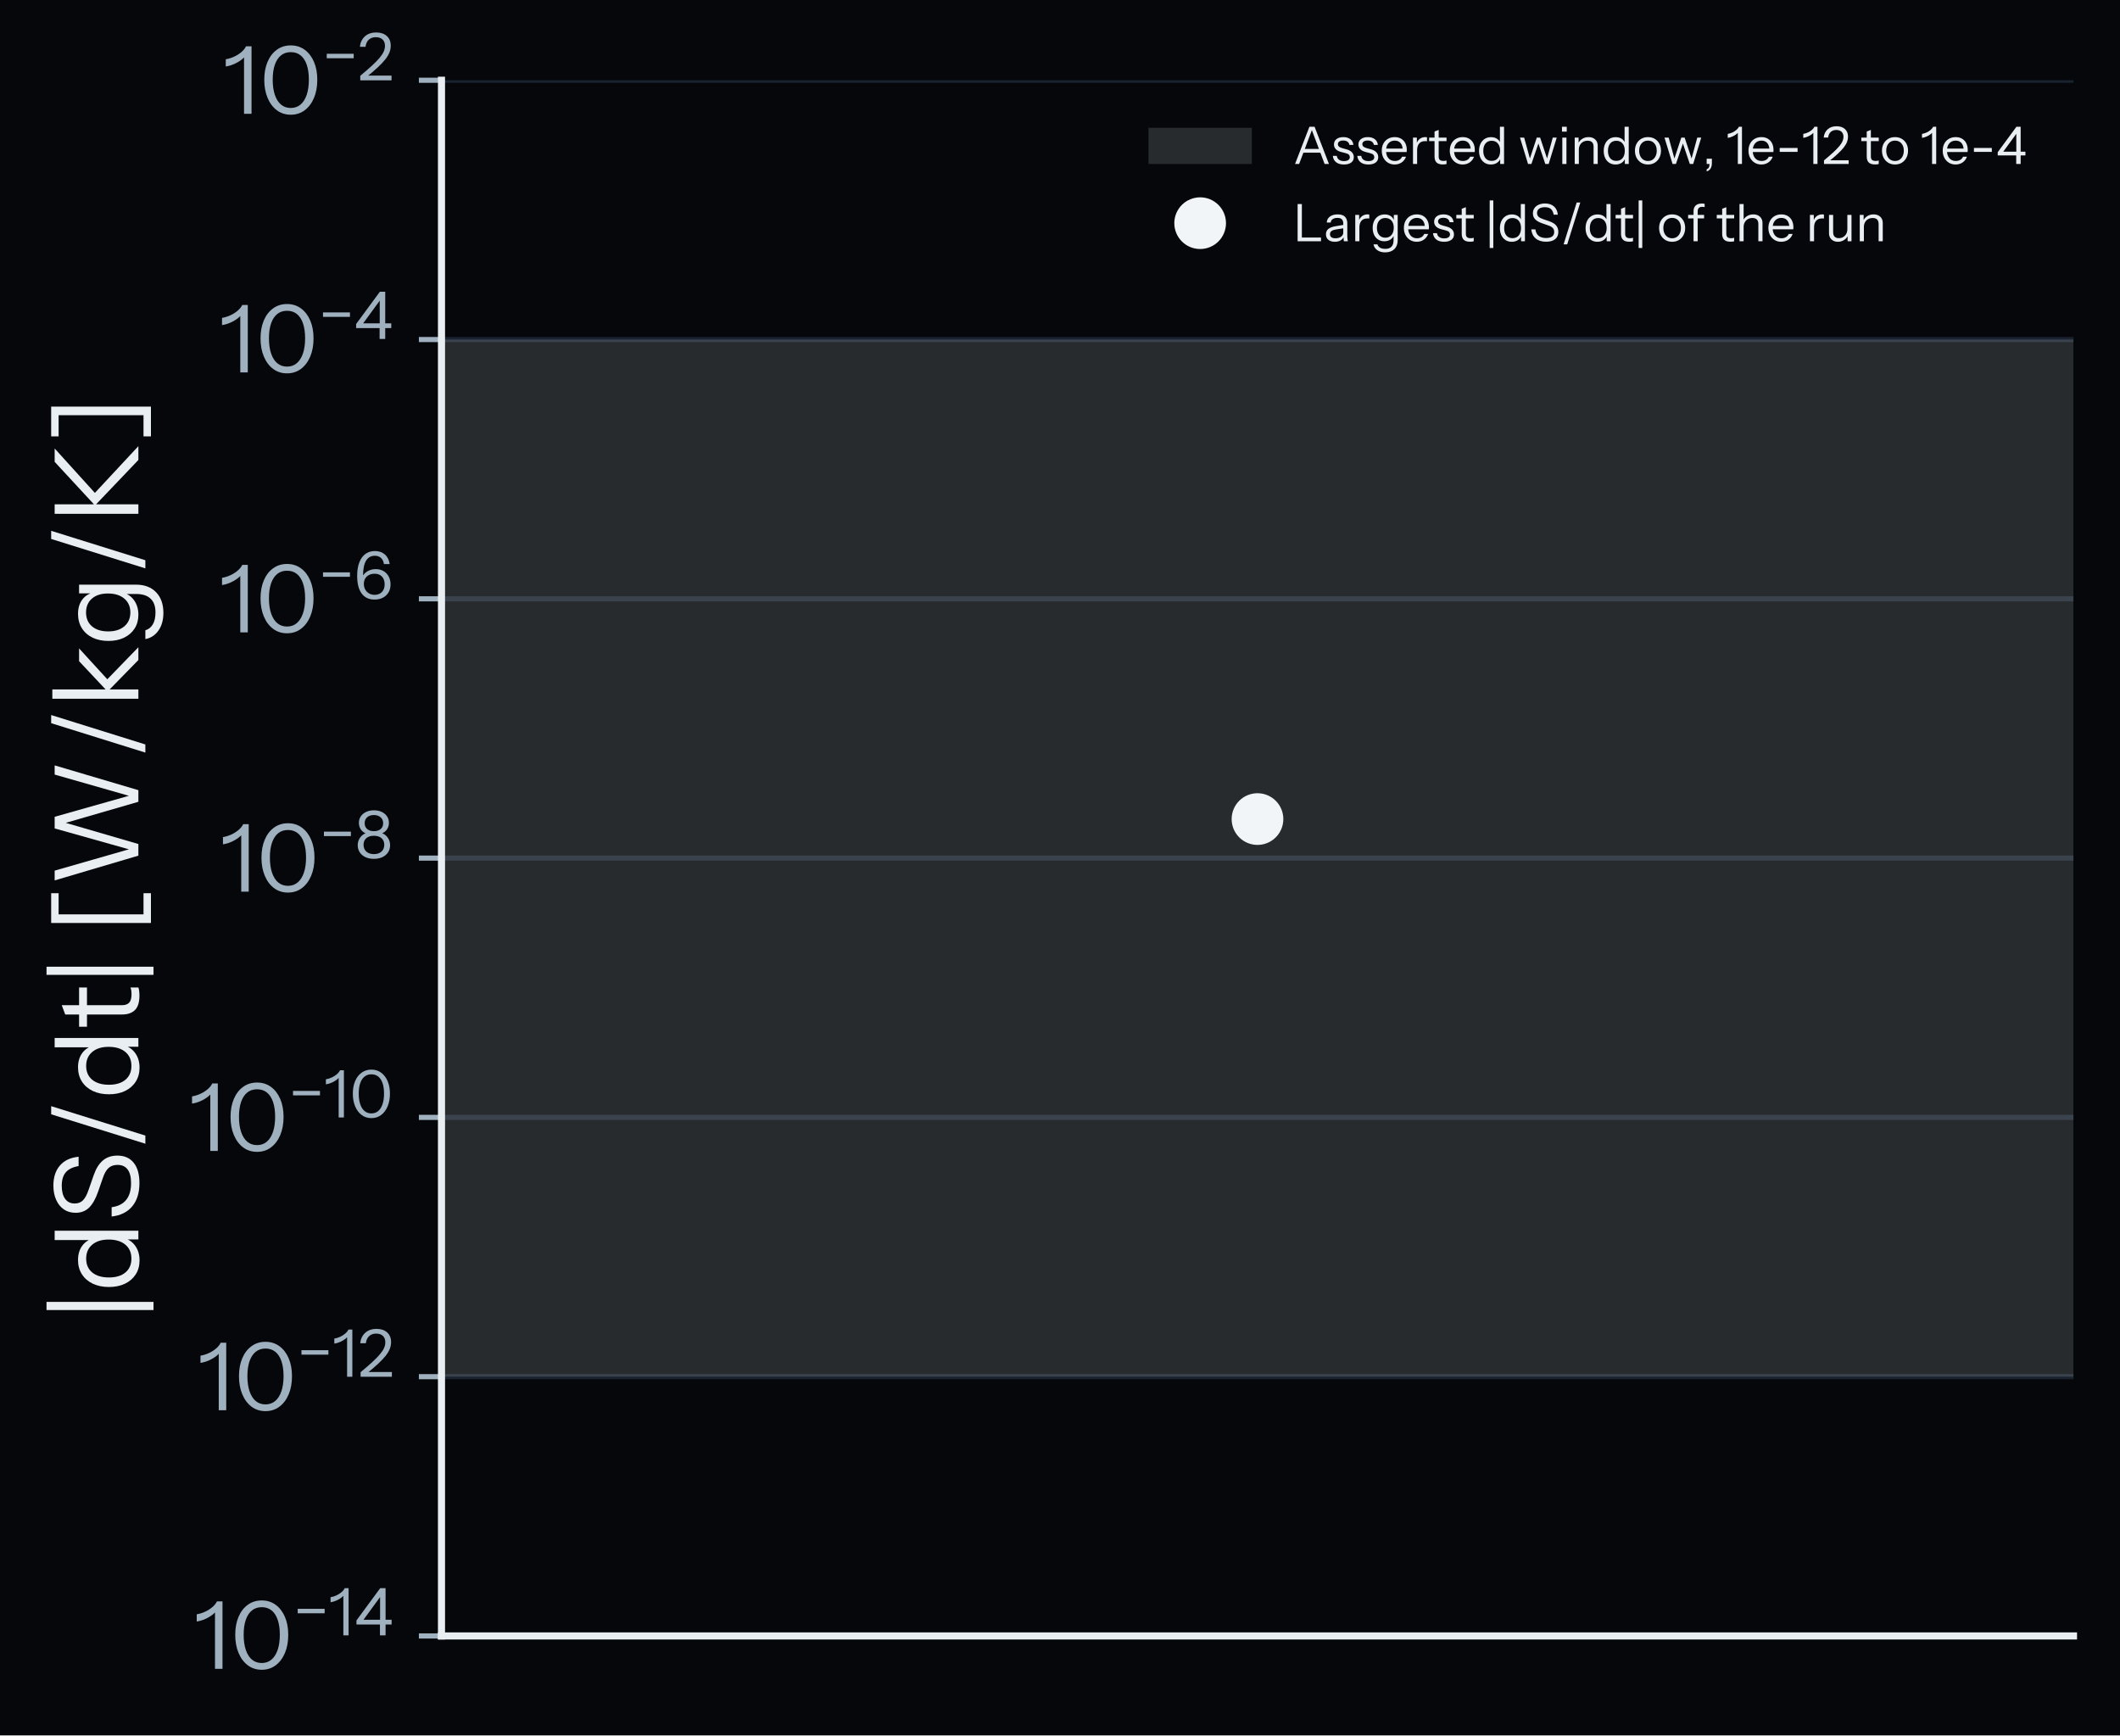
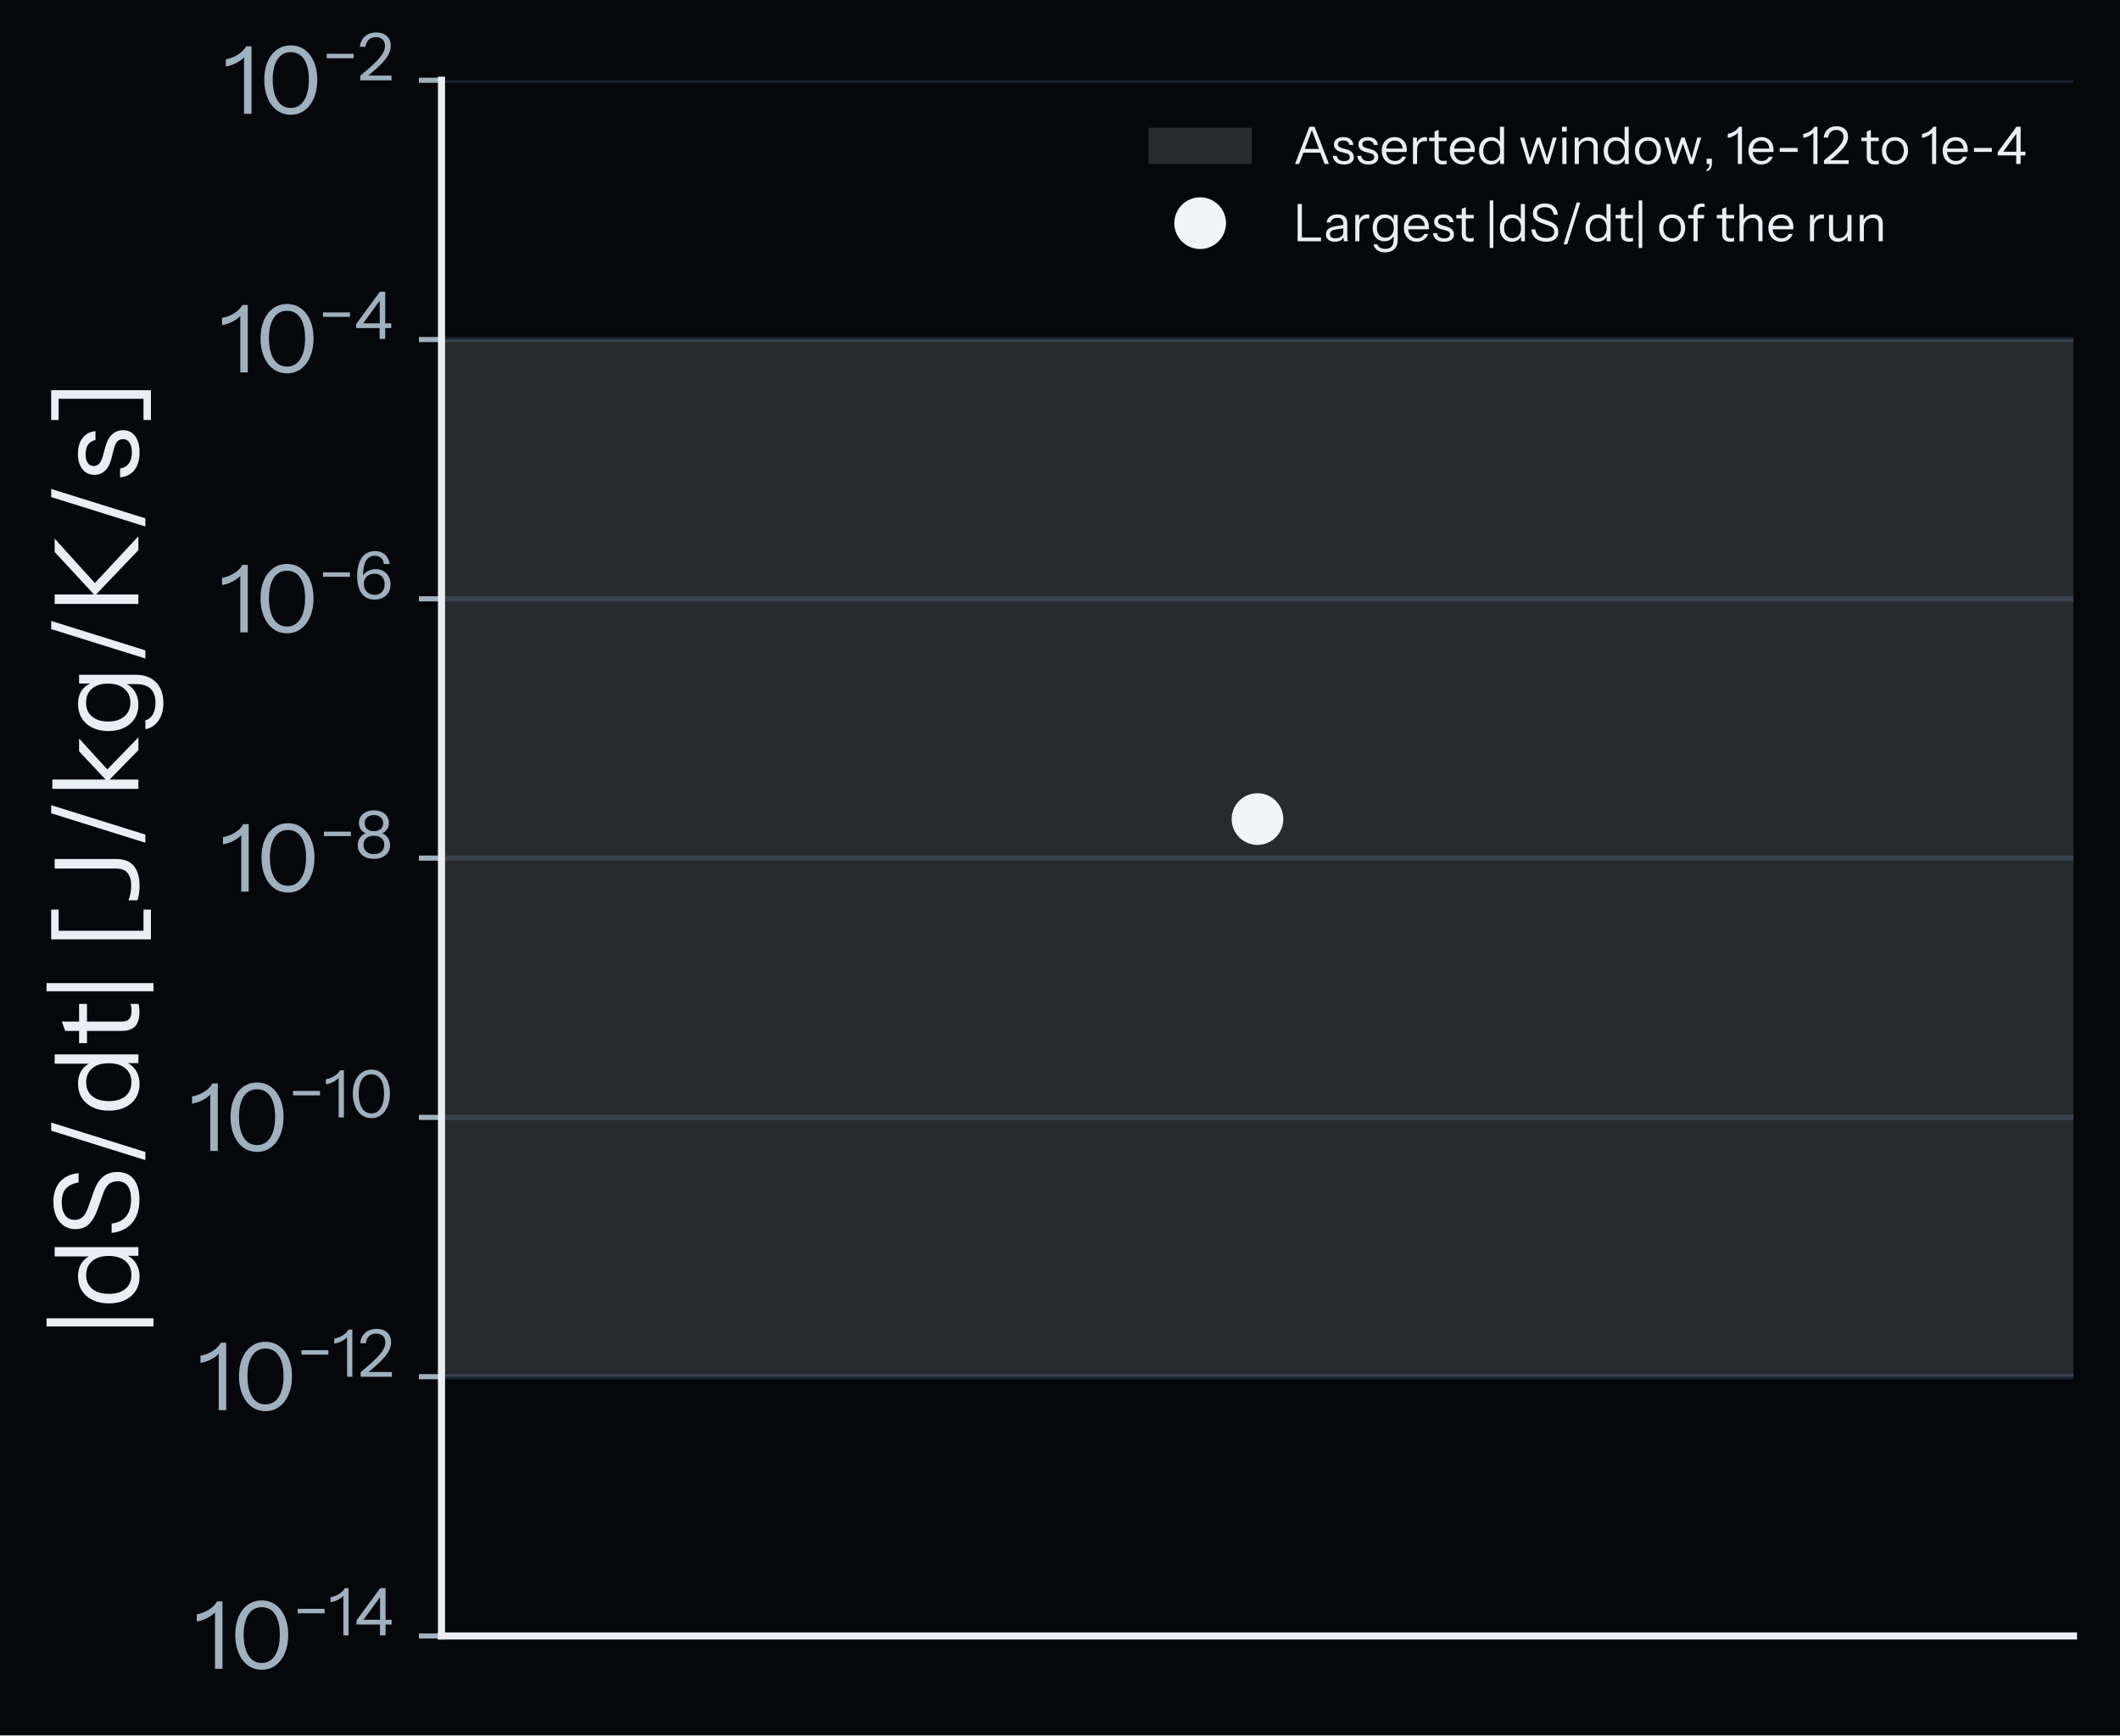
<svg xmlns="http://www.w3.org/2000/svg" xmlns:xlink="http://www.w3.org/1999/xlink" width="328.139pt" height="268.587pt" viewBox="0 0 328.139 268.587" version="1.1">
  <defs>
    <style type="text/css">*{stroke-linejoin: round; stroke-linecap: butt}</style>
  </defs>
  <g id="figure_1">
    <g id="patch_1">
      <path d="M 0 268.587  L 328.139 268.587  L 328.139 0  L 0 0  z " style="fill: #05070b" />
    </g>
    <g id="axes_1">
      <g id="patch_2">
        <path d="M 68.335 253.195  L 320.939 253.195  L 320.939 12.42  L 68.335 12.42  z " style="fill: #05070b" />
      </g>
      <g id="matplotlib.axis_1" />
      <g id="matplotlib.axis_2">
        <g id="ytick_1">
          <g id="line2d_1">
            <path d="M 68.335 253.195  L 320.939 253.195  " clip-path="url(#p1dffd18bc6)" style="fill: none; stroke: #1a2230; stroke-width: 0.8; stroke-linecap: square" />
          </g>
          <g id="line2d_2">
            <defs>
              <path id="m2f46859ac6" d="M 0 0  L -3.5 0  " style="stroke: #9fb0be; stroke-width: 0.8" />
            </defs>
            <g>
              <use xlink:href="#m2f46859ac6" x="68.335" y="253.195" style="fill: #9fb0be; stroke: #9fb0be; stroke-width: 0.8" />
            </g>
          </g>
          <g id="text_1">
            <g style="fill: #9fb0be" transform="translate(30.015 258.4145) scale(0.145 -0.145)">
              <defs>
                <path id="InstrumentSans-Regular-31" d="M 1440 0  L 1440 4083  L 1574 4051  Q 1498 3878 1280 3705  Q 1062 3533 777 3405  Q 493 3277 192 3232  L 192 3725  Q 493 3776 768 3904  Q 1043 4032 1257 4214  Q 1472 4397 1574 4608  L 1952 4608  L 1952 0  L 1440 0  z " transform="scale(0.015625)" />
                <path id="InstrumentSans-Regular-30" d="M 2131 -64  Q 1587 -64 1180 240  Q 774 544 547 1085  Q 320 1626 320 2323  Q 320 3021 544 3549  Q 768 4077 1177 4374  Q 1587 4672 2131 4672  Q 2675 4672 3081 4374  Q 3488 4077 3715 3549  Q 3942 3021 3942 2323  Q 3942 1619 3715 1081  Q 3488 544 3081 240  Q 2675 -64 2131 -64  z M 2131 397  Q 2522 397 2797 630  Q 3072 864 3219 1296  Q 3366 1728 3366 2330  Q 3366 2925 3222 3347  Q 3078 3770 2803 3990  Q 2528 4211 2131 4211  Q 1734 4211 1459 3987  Q 1184 3763 1040 3344  Q 896 2925 896 2330  Q 896 1728 1043 1293  Q 1190 858 1465 627  Q 1741 397 2131 397  z " transform="scale(0.015625)" />
                <path id="InstrumentSans-Regular-2212" d="M 384 2157  L 384 2592  L 3014 2592  L 3014 2157  L 384 2157  z " transform="scale(0.015625)" />
                <path id="InstrumentSans-Regular-34" d="M 2509 0  L 2509 1216  L 2522 1344  L 2522 3974  L 2694 3974  L 749 1312  L 576 1523  L 3648 1523  L 3648 1062  L 218 1062  L 218 1459  L 2534 4608  L 3059 4608  L 3059 0  L 2509 0  z " transform="scale(0.015625)" />
              </defs>
              <use xlink:href="#InstrumentSans-Regular-31" transform="translate(0 0.9)" />
              <use xlink:href="#InstrumentSans-Regular-30" transform="translate(39.09999 0.9)" />
              <use xlink:href="#InstrumentSans-Regular-2212" transform="translate(106.5925 36.6) scale(0.7)" />
              <use xlink:href="#InstrumentSans-Regular-31" transform="translate(143.7625 36.6) scale(0.7)" />
              <use xlink:href="#InstrumentSans-Regular-34" transform="translate(171.1325 36.6) scale(0.7)" />
            </g>
          </g>
        </g>
        <g id="ytick_2">
          <g id="line2d_3">
            <path d="M 68.335 213.065  L 320.939 213.065  " clip-path="url(#p1dffd18bc6)" style="fill: none; stroke: #1a2230; stroke-width: 0.8; stroke-linecap: square" />
          </g>
          <g id="line2d_4">
            <g>
              <use xlink:href="#m2f46859ac6" x="68.335" y="213.065" style="fill: #9fb0be; stroke: #9fb0be; stroke-width: 0.8" />
            </g>
          </g>
          <g id="text_2">
            <g style="fill: #9fb0be" transform="translate(30.595 218.2855) scale(0.145 -0.145)">
              <defs>
                <path id="InstrumentSans-Regular-32" d="M 256 0  L 256 448  Q 947 1018 1411 1446  Q 1875 1875 2153 2208  Q 2432 2541 2550 2819  Q 2669 3098 2669 3366  Q 2669 3763 2432 3987  Q 2195 4211 1779 4211  Q 1350 4211 1088 3968  Q 826 3725 768 3270  L 218 3270  Q 282 3898 701 4285  Q 1120 4672 1818 4672  Q 2464 4672 2848 4326  Q 3232 3981 3232 3379  Q 3232 3053 3107 2726  Q 2982 2400 2697 2041  Q 2413 1683 1949 1251  Q 1485 819 800 275  L 678 461  L 3309 461  L 3309 0  L 256 0  z " transform="scale(0.015625)" />
              </defs>
              <use xlink:href="#InstrumentSans-Regular-31" transform="translate(0 0.2)" />
              <use xlink:href="#InstrumentSans-Regular-30" transform="translate(39.09999 0.2)" />
              <use xlink:href="#InstrumentSans-Regular-2212" transform="translate(106.5925 35.9) scale(0.7)" />
              <use xlink:href="#InstrumentSans-Regular-31" transform="translate(143.7625 35.9) scale(0.7)" />
              <use xlink:href="#InstrumentSans-Regular-32" transform="translate(171.1325 35.9) scale(0.7)" />
            </g>
          </g>
        </g>
        <g id="ytick_3">
          <g id="line2d_5">
            <path d="M 68.335 172.936  L 320.939 172.936  " clip-path="url(#p1dffd18bc6)" style="fill: none; stroke: #1a2230; stroke-width: 0.8; stroke-linecap: square" />
          </g>
          <g id="line2d_6">
            <g>
              <use xlink:href="#m2f46859ac6" x="68.335" y="172.936" style="fill: #9fb0be; stroke: #9fb0be; stroke-width: 0.8" />
            </g>
          </g>
          <g id="text_3">
            <g style="fill: #9fb0be" transform="translate(29.29 178.1564) scale(0.145 -0.145)">
              <use xlink:href="#InstrumentSans-Regular-31" transform="translate(0 0.2)" />
              <use xlink:href="#InstrumentSans-Regular-30" transform="translate(39.09999 0.2)" />
              <use xlink:href="#InstrumentSans-Regular-2212" transform="translate(106.5925 35.9) scale(0.7)" />
              <use xlink:href="#InstrumentSans-Regular-31" transform="translate(143.7625 35.9) scale(0.7)" />
              <use xlink:href="#InstrumentSans-Regular-30" transform="translate(171.1325 35.9) scale(0.7)" />
            </g>
          </g>
        </g>
        <g id="ytick_4">
          <g id="line2d_7">
            <path d="M 68.335 132.807  L 320.939 132.807  " clip-path="url(#p1dffd18bc6)" style="fill: none; stroke: #1a2230; stroke-width: 0.8; stroke-linecap: square" />
          </g>
          <g id="line2d_8">
            <g>
              <use xlink:href="#m2f46859ac6" x="68.335" y="132.807" style="fill: #9fb0be; stroke: #9fb0be; stroke-width: 0.8" />
            </g>
          </g>
          <g id="text_4">
            <g style="fill: #9fb0be" transform="translate(34.075 138.0273) scale(0.145 -0.145)">
              <defs>
                <path id="InstrumentSans-Regular-38" d="M 1862 -64  Q 1376 -64 1021 109  Q 666 282 474 582  Q 282 883 282 1254  Q 282 1600 435 1881  Q 589 2163 848 2329  Q 1107 2496 1421 2496  L 1434 2362  Q 1139 2362 902 2506  Q 666 2650 531 2899  Q 397 3149 397 3450  Q 397 3808 582 4083  Q 768 4358 1101 4515  Q 1434 4672 1869 4672  Q 2304 4672 2630 4515  Q 2957 4358 3142 4083  Q 3328 3808 3328 3456  Q 3328 3149 3193 2902  Q 3059 2656 2822 2509  Q 2586 2362 2285 2362  L 2304 2496  Q 2624 2496 2880 2329  Q 3136 2163 3289 1881  Q 3443 1600 3443 1254  Q 3443 883 3251 582  Q 3059 282 2704 109  Q 2349 -64 1862 -64  z M 1862 397  Q 2330 397 2602 646  Q 2874 896 2874 1306  Q 2874 1715 2605 1952  Q 2336 2189 1862 2189  Q 1389 2189 1120 1952  Q 851 1715 851 1306  Q 851 896 1123 646  Q 1395 397 1862 397  z M 1862 2637  Q 2285 2637 2525 2848  Q 2765 3059 2765 3411  Q 2765 3776 2515 3993  Q 2266 4211 1862 4211  Q 1453 4211 1206 3993  Q 960 3776 960 3411  Q 960 3059 1203 2848  Q 1446 2637 1862 2637  z " transform="scale(0.015625)" />
              </defs>
              <use xlink:href="#InstrumentSans-Regular-31" transform="translate(0 0.2)" />
              <use xlink:href="#InstrumentSans-Regular-30" transform="translate(39.09999 0.2)" />
              <use xlink:href="#InstrumentSans-Regular-2212" transform="translate(106.5925 35.9) scale(0.7)" />
              <use xlink:href="#InstrumentSans-Regular-38" transform="translate(143.7625 35.9) scale(0.7)" />
            </g>
          </g>
        </g>
        <g id="ytick_5">
          <g id="line2d_9">
            <path d="M 68.335 92.678  L 320.939 92.678  " clip-path="url(#p1dffd18bc6)" style="fill: none; stroke: #1a2230; stroke-width: 0.8; stroke-linecap: square" />
          </g>
          <g id="line2d_10">
            <g>
              <use xlink:href="#m2f46859ac6" x="68.335" y="92.678" style="fill: #9fb0be; stroke: #9fb0be; stroke-width: 0.8" />
            </g>
          </g>
          <g id="text_5">
            <g style="fill: #9fb0be" transform="translate(33.93 97.89818) scale(0.145 -0.145)">
              <defs>
                <path id="InstrumentSans-Regular-36" d="M 2010 -64  Q 1197 -64 758 528  Q 320 1120 320 2240  Q 320 3014 528 3558  Q 736 4102 1126 4387  Q 1517 4672 2054 4672  Q 2643 4672 3027 4333  Q 3411 3994 3494 3398  L 2931 3398  Q 2874 3795 2640 4003  Q 2406 4211 2048 4211  Q 1478 4211 1187 3724  Q 896 3238 896 2266  L 896 1850  L 749 1907  Q 806 2208 1004 2432  Q 1203 2656 1497 2781  Q 1792 2906 2131 2906  Q 2566 2906 2889 2717  Q 3213 2528 3395 2192  Q 3578 1856 3578 1408  Q 3578 966 3379 633  Q 3181 301 2829 118  Q 2477 -64 2010 -64  z M 2029 397  Q 2464 397 2733 672  Q 3002 947 3002 1414  Q 3002 1901 2742 2179  Q 2483 2458 2016 2458  Q 1568 2458 1270 2195  Q 973 1933 973 1472  Q 973 1152 1110 909  Q 1248 666 1488 531  Q 1728 397 2029 397  z " transform="scale(0.015625)" />
              </defs>
              <use xlink:href="#InstrumentSans-Regular-31" transform="translate(0 0.2)" />
              <use xlink:href="#InstrumentSans-Regular-30" transform="translate(39.09999 0.2)" />
              <use xlink:href="#InstrumentSans-Regular-2212" transform="translate(106.5925 35.9) scale(0.7)" />
              <use xlink:href="#InstrumentSans-Regular-36" transform="translate(143.7625 35.9) scale(0.7)" />
            </g>
          </g>
        </g>
        <g id="ytick_6">
          <g id="line2d_11">
            <path d="M 68.335 52.549  L 320.939 52.549  " clip-path="url(#p1dffd18bc6)" style="fill: none; stroke: #1a2230; stroke-width: 0.8; stroke-linecap: square" />
          </g>
          <g id="line2d_12">
            <g>
              <use xlink:href="#m2f46859ac6" x="68.335" y="52.549" style="fill: #9fb0be; stroke: #9fb0be; stroke-width: 0.8" />
            </g>
          </g>
          <g id="text_6">
            <g style="fill: #9fb0be" transform="translate(33.93 57.76909) scale(0.145 -0.145)">
              <use xlink:href="#InstrumentSans-Regular-31" transform="translate(0 0.9)" />
              <use xlink:href="#InstrumentSans-Regular-30" transform="translate(39.09999 0.9)" />
              <use xlink:href="#InstrumentSans-Regular-2212" transform="translate(106.5925 36.6) scale(0.7)" />
              <use xlink:href="#InstrumentSans-Regular-34" transform="translate(143.7625 36.6) scale(0.7)" />
            </g>
          </g>
        </g>
        <g id="ytick_7">
          <g id="line2d_13">
            <path d="M 68.335 12.42  L 320.939 12.42  " clip-path="url(#p1dffd18bc6)" style="fill: none; stroke: #1a2230; stroke-width: 0.8; stroke-linecap: square" />
          </g>
          <g id="line2d_14">
            <g>
              <use xlink:href="#m2f46859ac6" x="68.335" y="12.42" style="fill: #9fb0be; stroke: #9fb0be; stroke-width: 0.8" />
            </g>
          </g>
          <g id="text_7">
            <g style="fill: #9fb0be" transform="translate(34.51 17.64) scale(0.145 -0.145)">
              <use xlink:href="#InstrumentSans-Regular-31" transform="translate(0 0.2)" />
              <use xlink:href="#InstrumentSans-Regular-30" transform="translate(39.09999 0.2)" />
              <use xlink:href="#InstrumentSans-Regular-2212" transform="translate(106.5925 35.9) scale(0.7)" />
              <use xlink:href="#InstrumentSans-Regular-32" transform="translate(143.7625 35.9) scale(0.7)" />
            </g>
          </g>
        </g>
        <g id="text_8">
-           <g style="fill: #e9eef2" transform="translate(21.42 204.301) rotate(-90) scale(0.18 -0.18)">
+           <g style="fill: #e9eef2" transform="translate(21.42 206.8379) rotate(-90) scale(0.18 -0.18)">
            <defs>
              <path id="InstrumentSans-Regular-7c" d="M 550 -832  L 550 5056  L 998 5056  L 998 -832  L 550 -832  z " transform="scale(0.015625)" />
              <path id="InstrumentSans-Regular-64" d="M 2886 0  L 2886 762  L 2950 742  Q 2829 371 2505 153  Q 2182 -64 1734 -64  Q 1293 -64 963 147  Q 634 358 451 736  Q 269 1114 269 1619  Q 269 2131 454 2515  Q 640 2899 973 3110  Q 1306 3322 1754 3322  Q 2214 3322 2528 3098  Q 2842 2874 2957 2464  L 2854 2451  L 2854 4608  L 3366 4608  L 3366 0  L 2886 0  z M 1830 384  Q 2323 384 2601 720  Q 2880 1056 2880 1638  Q 2880 2208 2598 2541  Q 2317 2874 1830 2874  Q 1344 2874 1069 2541  Q 794 2208 794 1619  Q 794 1043 1069 713  Q 1344 384 1830 384  z " transform="scale(0.015625)" />
              <path id="InstrumentSans-Regular-53" d="M 2112 -58  Q 1306 -58 829 339  Q 352 736 269 1472  L 781 1472  Q 851 941 1184 672  Q 1517 403 2106 403  Q 2605 403 2857 592  Q 3110 781 3110 1146  Q 3110 1459 2937 1644  Q 2765 1830 2400 1952  L 1626 2221  Q 1037 2426 755 2717  Q 474 3008 474 3456  Q 474 3827 659 4099  Q 845 4371 1184 4524  Q 1523 4678 1971 4678  Q 2662 4678 3078 4316  Q 3494 3955 3558 3290  L 3046 3290  Q 2963 3770 2704 3994  Q 2445 4218 1958 4218  Q 1498 4218 1242 4032  Q 986 3846 986 3507  Q 986 3219 1165 3046  Q 1344 2874 1722 2746  L 2547 2458  Q 3085 2272 3353 1955  Q 3622 1638 3622 1152  Q 3622 576 3228 259  Q 2835 -58 2112 -58  z " transform="scale(0.015625)" />
              <path id="InstrumentSans-Regular-2f" d="M 384 -384  L 2003 4800  L 2451 4800  L 832 -384  L 384 -384  z " transform="scale(0.015625)" />
              <path id="InstrumentSans-Regular-74" d="M 1818 -58  Q 1274 -58 1027 188  Q 781 435 781 902  L 781 4026  L 1293 4218  L 1293 909  Q 1293 634 1433 506  Q 1574 378 1894 378  Q 2022 378 2115 394  Q 2208 410 2266 435  L 2266 0  Q 2202 -26 2083 -42  Q 1965 -58 1818 -58  z M 109 2829  L 109 3264  L 2266 3264  L 2266 2829  L 109 2829  z " transform="scale(0.015625)" />
              <path id="InstrumentSans-Regular-20" transform="scale(0.015625)" />
              <path id="InstrumentSans-Regular-5b" d="M 576 -691  L 576 4800  L 2214 4800  L 2214 4390  L 1050 4390  L 1050 -282  L 2214 -282  L 2214 -691  L 576 -691  z " transform="scale(0.015625)" />
-               <path id="InstrumentSans-Regular-57" d="M 1683 0  L 320 4608  L 858 4608  L 2080 352  L 1984 352  L 3181 4608  L 3821 4608  L 5024 352  L 4928 352  L 6144 4608  L 6650 4608  L 5286 0  L 4646 0  L 3450 4128  L 3526 4128  L 2323 0  L 1683 0  z " transform="scale(0.015625)" />
+               <path id="InstrumentSans-Regular-4a" d="M 922 -64  Q 678 -64 454 -29  Q 230 6 128 58  L 128 544  Q 282 480 499 438  Q 717 397 941 397  Q 1402 397 1638 601  Q 1875 806 1875 1229  L 1875 4608  L 2400 4608  L 2400 1210  Q 2400 570 2022 253  Q 1645 -64 922 -64  z " transform="scale(0.015625)" />
              <path id="InstrumentSans-Regular-6b" d="M 512 0  L 512 4736  L 1024 4736  L 1024 0  L 512 0  z M 2643 0  L 909 1696  L 2579 3264  L 3283 3264  L 1408 1549  L 1440 1850  L 3347 0  L 2643 0  z " transform="scale(0.015625)" />
              <path id="InstrumentSans-Regular-67" d="M 1811 -1376  Q 1229 -1376 841 -1104  Q 454 -832 371 -384  L 858 -384  Q 928 -640 1174 -790  Q 1421 -941 1843 -941  Q 2342 -941 2598 -669  Q 2854 -397 2854 128  L 2854 826  L 2918 813  Q 2810 442 2483 221  Q 2157 0 1709 0  Q 1280 0 953 208  Q 627 416 448 787  Q 269 1158 269 1651  Q 269 2150 454 2528  Q 640 2906 976 3114  Q 1312 3322 1760 3322  Q 2221 3322 2531 3098  Q 2842 2874 2944 2458  L 2886 2451  L 2886 3264  L 3366 3264  L 3366 128  Q 3366 -570 2950 -973  Q 2534 -1376 1811 -1376  z M 1837 442  Q 2317 442 2598 774  Q 2880 1107 2880 1677  Q 2880 2234 2598 2557  Q 2317 2880 1837 2880  Q 1350 2880 1072 2553  Q 794 2227 794 1658  Q 794 1101 1075 771  Q 1357 442 1837 442  z " transform="scale(0.015625)" />
              <path id="InstrumentSans-Regular-4b" d="M 550 0  L 550 4608  L 1075 4608  L 1075 0  L 550 0  z M 1018 2394  L 3411 4608  L 4147 4608  L 1702 2394  L 1018 2394  z M 3514 0  L 1005 2394  L 1702 2394  L 4275 0  L 3514 0  z " transform="scale(0.015625)" />
+               <path id="InstrumentSans-Regular-73" d="M 1619 -64  Q 1018 -64 659 214  Q 301 493 250 1005  L 742 1005  Q 787 691 1017 524  Q 1248 358 1632 358  Q 1971 358 2163 486  Q 2355 614 2355 851  Q 2355 1018 2246 1142  Q 2138 1267 1811 1350  L 1286 1485  Q 838 1600 614 1840  Q 390 2080 390 2413  Q 390 2835 704 3081  Q 1018 3328 1555 3328  Q 2086 3328 2419 3072  Q 2752 2816 2797 2362  L 2304 2362  Q 2259 2624 2060 2765  Q 1862 2906 1536 2906  Q 1222 2906 1049 2787  Q 877 2669 877 2451  Q 877 2285 1001 2163  Q 1126 2042 1421 1958  L 1933 1818  Q 2387 1696 2617 1446  Q 2848 1197 2848 845  Q 2848 416 2521 176  Q 2195 -64 1619 -64  z " transform="scale(0.015625)" />
              <path id="InstrumentSans-Regular-5d" d="M 2022 4800  L 2022 -691  L 384 -691  L 384 -282  L 1549 -282  L 1549 4390  L 384 4390  L 384 4800  L 2022 4800  z " transform="scale(0.015625)" />
            </defs>
            <use xlink:href="#InstrumentSans-Regular-7c" />
            <use xlink:href="#InstrumentSans-Regular-64" transform="translate(24.2 0)" />
            <use xlink:href="#InstrumentSans-Regular-53" transform="translate(84.79999 0)" />
            <use xlink:href="#InstrumentSans-Regular-2f" transform="translate(145.6 0)" />
            <use xlink:href="#InstrumentSans-Regular-64" transform="translate(189.9 0)" />
            <use xlink:href="#InstrumentSans-Regular-74" transform="translate(250.5 0)" />
            <use xlink:href="#InstrumentSans-Regular-7c" transform="translate(288.2 0)" />
            <use xlink:href="#InstrumentSans-Regular-20" transform="translate(312.3999 0)" />
            <use xlink:href="#InstrumentSans-Regular-5b" transform="translate(332.3999 0)" />
-             <use xlink:href="#InstrumentSans-Regular-57" transform="translate(372.9999 0)" />
-             <use xlink:href="#InstrumentSans-Regular-2f" transform="translate(481.8999 0)" />
-             <use xlink:href="#InstrumentSans-Regular-6b" transform="translate(526.1999 0)" />
-             <use xlink:href="#InstrumentSans-Regular-67" transform="translate(579.6999 0)" />
-             <use xlink:href="#InstrumentSans-Regular-2f" transform="translate(640.2999 0)" />
-             <use xlink:href="#InstrumentSans-Regular-4b" transform="translate(684.5999 0)" />
-             <use xlink:href="#InstrumentSans-Regular-5d" transform="translate(753.7998 0)" />
+             <use xlink:href="#InstrumentSans-Regular-4a" transform="translate(372.9999 0)" />
+             <use xlink:href="#InstrumentSans-Regular-2f" transform="translate(418.4999 0)" />
+             <use xlink:href="#InstrumentSans-Regular-6b" transform="translate(462.7999 0)" />
+             <use xlink:href="#InstrumentSans-Regular-67" transform="translate(516.2999 0)" />
+             <use xlink:href="#InstrumentSans-Regular-2f" transform="translate(576.8999 0)" />
+             <use xlink:href="#InstrumentSans-Regular-4b" transform="translate(621.1999 0)" />
+             <use xlink:href="#InstrumentSans-Regular-2f" transform="translate(690.3998 0)" />
+             <use xlink:href="#InstrumentSans-Regular-73" transform="translate(734.6998 0)" />
+             <use xlink:href="#InstrumentSans-Regular-5d" transform="translate(781.9998 0)" />
          </g>
        </g>
      </g>
      <g id="patch_3">
        <path d="M 68.335 213.065  L 320.939 213.065  L 320.939 52.549  L 68.335 52.549  z " clip-path="url(#p1dffd18bc6)" style="fill: #f2f5f7; opacity: 0.15" />
      </g>
      <g id="patch_4">
        <path d="M 68.335 253.195  L 68.335 12.42  " style="fill: none; stroke: #e9eef2; stroke-width: 1.1; stroke-linejoin: miter; stroke-linecap: square" />
      </g>
      <g id="patch_5">
        <path d="M 68.335 253.195  L 320.939 253.195  " style="fill: none; stroke: #e9eef2; stroke-width: 1.1; stroke-linejoin: miter; stroke-linecap: square" />
      </g>
      <g id="line2d_15">
        <defs>
          <path id="m25a5a5b916" d="M 0 3.5  C 0.928 3.5 1.819 3.131 2.475 2.475  C 3.131 1.819 3.5 0.928 3.5 0  C 3.5 -0.928 3.131 -1.819 2.475 -2.475  C 1.819 -3.131 0.928 -3.5 0 -3.5  C -0.928 -3.5 -1.819 -3.131 -2.475 -2.475  C -3.131 -1.819 -3.5 -0.928 -3.5 0  C -3.5 0.928 -3.131 1.819 -2.475 2.475  C -1.819 3.131 -0.928 3.5 0 3.5  z " style="stroke: #f2f5f7" />
        </defs>
        <g clip-path="url(#p1dffd18bc6)">
          <use xlink:href="#m25a5a5b916" x="194.637" y="126.767" style="fill: #f2f5f7; stroke: #f2f5f7" />
        </g>
      </g>
      <g id="legend_1">
        <g id="patch_6">
          <path d="M 177.762 25.38  L 193.762 25.38  L 193.762 19.78  L 177.762 19.78  z " style="fill: #f2f5f7; opacity: 0.15" />
        </g>
        <g id="text_9">
          <g style="fill: #e9eef2" transform="translate(200.1625 25.38) scale(0.08 -0.08)">
            <defs>
              <path id="InstrumentSans-Regular-41" d="M 230 0  L 2010 4608  L 2470 4608  L 736 0  L 230 0  z M 3891 0  L 2157 4608  L 2650 4608  L 4429 0  L 3891 0  z M 1114 1862  L 3520 1862  L 3520 1402  L 1114 1402  L 1114 1862  z " transform="scale(0.015625)" />
-               <path id="InstrumentSans-Regular-73" d="M 1619 -64  Q 1018 -64 659 214  Q 301 493 250 1005  L 742 1005  Q 787 691 1017 524  Q 1248 358 1632 358  Q 1971 358 2163 486  Q 2355 614 2355 851  Q 2355 1018 2246 1142  Q 2138 1267 1811 1350  L 1286 1485  Q 838 1600 614 1840  Q 390 2080 390 2413  Q 390 2835 704 3081  Q 1018 3328 1555 3328  Q 2086 3328 2419 3072  Q 2752 2816 2797 2362  L 2304 2362  Q 2259 2624 2060 2765  Q 1862 2906 1536 2906  Q 1222 2906 1049 2787  Q 877 2669 877 2451  Q 877 2285 1001 2163  Q 1126 2042 1421 1958  L 1933 1818  Q 2387 1696 2617 1446  Q 2848 1197 2848 845  Q 2848 416 2521 176  Q 2195 -64 1619 -64  z " transform="scale(0.015625)" />
              <path id="InstrumentSans-Regular-65" d="M 1850 -64  Q 1382 -64 1024 157  Q 666 378 461 762  Q 256 1146 256 1645  Q 256 2144 457 2525  Q 659 2906 1024 3117  Q 1389 3328 1862 3328  Q 2317 3328 2653 3129  Q 2989 2931 3171 2572  Q 3354 2214 3354 1728  Q 3354 1664 3350 1606  Q 3347 1549 3334 1478  L 640 1478  L 640 1907  L 3021 1907  L 2854 1670  Q 2854 2259 2595 2576  Q 2336 2893 1862 2893  Q 1376 2893 1078 2557  Q 781 2221 781 1651  Q 781 1069 1078 720  Q 1376 371 1875 371  Q 2189 371 2425 508  Q 2662 646 2771 902  L 3258 902  Q 3098 454 2723 195  Q 2349 -64 1850 -64  z " transform="scale(0.015625)" />
              <path id="InstrumentSans-Regular-72" d="M 512 0  L 512 3264  L 992 3264  L 992 2432  L 1024 2432  L 1024 0  L 512 0  z M 1024 1702  L 941 2477  Q 1056 2893 1350 3110  Q 1645 3328 2029 3328  Q 2189 3328 2246 3302  L 2246 2810  Q 2214 2822 2156 2825  Q 2099 2829 2016 2829  Q 1530 2829 1277 2537  Q 1024 2246 1024 1702  z " transform="scale(0.015625)" />
              <path id="InstrumentSans-Regular-77" d="M 1178 0  L 179 3264  L 698 3264  L 1466 467  L 1338 467  L 2259 3264  L 2675 3264  L 3603 467  L 3475 467  L 4237 3264  L 4730 3264  L 3731 0  L 3315 0  L 2394 2733  L 2528 2733  L 1594 0  L 1178 0  z " transform="scale(0.015625)" />
              <path id="InstrumentSans-Regular-69" d="M 512 0  L 512 3264  L 1024 3264  L 1024 0  L 512 0  z M 472 4006  L 472 4608  L 1061 4608  L 1061 4006  L 472 4006  z " transform="scale(0.015625)" />
              <path id="InstrumentSans-Regular-6e" d="M 512 0  L 512 3264  L 992 3264  L 992 2496  L 1024 2496  L 1024 0  L 512 0  z M 2848 0  L 2848 2138  Q 2848 2509 2662 2694  Q 2477 2880 2112 2880  Q 1792 2880 1545 2739  Q 1299 2598 1161 2348  Q 1024 2099 1024 1766  L 941 2541  Q 1107 2906 1449 3117  Q 1792 3328 2227 3328  Q 2739 3328 3049 3037  Q 3360 2746 3360 2272  L 3360 0  L 2848 0  z " transform="scale(0.015625)" />
              <path id="InstrumentSans-Regular-6f" d="M 1869 -64  Q 1389 -64 1024 160  Q 659 384 457 771  Q 256 1158 256 1645  Q 256 2138 461 2515  Q 666 2893 1027 3110  Q 1389 3328 1869 3328  Q 2355 3328 2716 3110  Q 3078 2893 3280 2515  Q 3482 2138 3482 1645  Q 3482 1158 3280 771  Q 3078 384 2716 160  Q 2355 -64 1869 -64  z M 1869 371  Q 2202 371 2445 534  Q 2688 698 2822 986  Q 2957 1274 2957 1651  Q 2957 2214 2659 2553  Q 2362 2893 1869 2893  Q 1382 2893 1081 2553  Q 781 2214 781 1651  Q 781 1274 915 986  Q 1050 698 1296 534  Q 1542 371 1869 371  z " transform="scale(0.015625)" />
              <path id="InstrumentSans-Regular-2c" d="M 493 -922  L 493 -659  Q 678 -589 761 -438  Q 845 -288 845 19  L 1043 0  L 493 0  L 493 653  L 1139 653  L 1139 134  Q 1139 -275 985 -544  Q 832 -813 493 -922  z " transform="scale(0.015625)" />
              <path id="InstrumentSans-Regular-2d" d="M 512 1498  L 512 1984  L 2726 1984  L 2726 1498  L 512 1498  z " transform="scale(0.015625)" />
            </defs>
            <use xlink:href="#InstrumentSans-Regular-41" />
            <use xlink:href="#InstrumentSans-Regular-73" transform="translate(72.79999 0)" />
            <use xlink:href="#InstrumentSans-Regular-73" transform="translate(120.1 0)" />
            <use xlink:href="#InstrumentSans-Regular-65" transform="translate(167.4 0)" />
            <use xlink:href="#InstrumentSans-Regular-72" transform="translate(223.8 0)" />
            <use xlink:href="#InstrumentSans-Regular-74" transform="translate(261.2999 0)" />
            <use xlink:href="#InstrumentSans-Regular-65" transform="translate(298.9999 0)" />
            <use xlink:href="#InstrumentSans-Regular-64" transform="translate(355.3999 0)" />
            <use xlink:href="#InstrumentSans-Regular-20" transform="translate(415.9999 0)" />
            <use xlink:href="#InstrumentSans-Regular-77" transform="translate(435.9999 0)" />
            <use xlink:href="#InstrumentSans-Regular-69" transform="translate(512.6999 0)" />
            <use xlink:href="#InstrumentSans-Regular-6e" transform="translate(536.6999 0)" />
            <use xlink:href="#InstrumentSans-Regular-64" transform="translate(596.5999 0)" />
            <use xlink:href="#InstrumentSans-Regular-6f" transform="translate(657.1999 0)" />
            <use xlink:href="#InstrumentSans-Regular-77" transform="translate(715.5999 0)" />
            <use xlink:href="#InstrumentSans-Regular-2c" transform="translate(792.2998 0)" />
            <use xlink:href="#InstrumentSans-Regular-20" transform="translate(817.7998 0)" />
            <use xlink:href="#InstrumentSans-Regular-31" transform="translate(837.7998 0)" />
            <use xlink:href="#InstrumentSans-Regular-65" transform="translate(876.8998 0)" />
            <use xlink:href="#InstrumentSans-Regular-2d" transform="translate(933.2998 0)" />
            <use xlink:href="#InstrumentSans-Regular-31" transform="translate(983.8998 0)" />
            <use xlink:href="#InstrumentSans-Regular-32" transform="translate(1023 0)" />
            <use xlink:href="#InstrumentSans-Regular-20" transform="translate(1077.5 0)" />
            <use xlink:href="#InstrumentSans-Regular-74" transform="translate(1097.5 0)" />
            <use xlink:href="#InstrumentSans-Regular-6f" transform="translate(1135.2 0)" />
            <use xlink:href="#InstrumentSans-Regular-20" transform="translate(1193.6 0)" />
            <use xlink:href="#InstrumentSans-Regular-31" transform="translate(1213.6 0)" />
            <use xlink:href="#InstrumentSans-Regular-65" transform="translate(1252.7 0)" />
            <use xlink:href="#InstrumentSans-Regular-2d" transform="translate(1309.1 0)" />
            <use xlink:href="#InstrumentSans-Regular-34" transform="translate(1359.7 0)" />
          </g>
        </g>
        <g id="line2d_16">
          <g>
            <use xlink:href="#m25a5a5b916" x="185.762" y="34.54" style="fill: #f2f5f7; stroke: #f2f5f7" />
          </g>
        </g>
        <g id="text_10">
          <g style="fill: #e9eef2" transform="translate(200.1625 37.34) scale(0.08 -0.08)">
            <defs>
              <path id="InstrumentSans-Regular-4c" d="M 550 0  L 550 4608  L 1075 4608  L 1075 0  L 550 0  z M 819 0  L 819 461  L 3443 461  L 3443 0  L 819 0  z " transform="scale(0.015625)" />
              <path id="InstrumentSans-Regular-61" d="M 2515 0  Q 2490 109 2480 249  Q 2470 390 2470 608  L 2438 608  L 2438 2170  Q 2438 2541 2268 2717  Q 2099 2893 1722 2893  Q 1350 2893 1129 2742  Q 909 2592 883 2317  L 390 2317  Q 422 2790 787 3059  Q 1152 3328 1741 3328  Q 2349 3328 2643 3040  Q 2938 2752 2938 2176  L 2938 608  Q 2938 467 2957 316  Q 2976 166 3008 0  L 2515 0  z M 1395 -64  Q 890 -64 592 182  Q 294 429 294 858  Q 294 1286 588 1523  Q 883 1760 1446 1856  L 2586 2048  L 2586 1626  L 1523 1459  Q 1165 1402 979 1267  Q 794 1133 794 877  Q 794 627 963 499  Q 1133 371 1466 371  Q 1894 371 2166 566  Q 2438 762 2438 1075  L 2522 621  Q 2419 294 2121 115  Q 1824 -64 1395 -64  z " transform="scale(0.015625)" />
              <path id="InstrumentSans-Regular-66" d="M 781 0  L 781 3725  Q 781 4173 1040 4422  Q 1299 4672 1830 4672  Q 1958 4672 2032 4659  Q 2106 4646 2157 4627  L 2157 4224  Q 2112 4237 2032 4249  Q 1952 4262 1862 4262  Q 1568 4262 1430 4115  Q 1293 3968 1293 3699  L 1293 0  L 781 0  z M 109 2829  L 109 3264  L 2086 3264  L 2086 2829  L 109 2829  z " transform="scale(0.015625)" />
              <path id="InstrumentSans-Regular-68" d="M 512 0  L 512 4608  L 1024 4608  L 1024 0  L 512 0  z M 2848 0  L 2848 2138  Q 2848 2509 2662 2694  Q 2477 2880 2112 2880  Q 1792 2880 1545 2739  Q 1299 2598 1161 2348  Q 1024 2099 1024 1766  L 941 2541  Q 1107 2906 1449 3117  Q 1792 3328 2227 3328  Q 2739 3328 3049 3037  Q 3360 2746 3360 2272  L 3360 0  L 2848 0  z " transform="scale(0.015625)" />
              <path id="InstrumentSans-Regular-75" d="M 1574 -64  Q 1254 -64 1004 67  Q 755 198 614 438  Q 474 678 474 992  L 474 3264  L 986 3264  L 986 1126  Q 986 755 1168 569  Q 1350 384 1690 384  Q 1997 384 2233 525  Q 2470 666 2608 918  Q 2746 1171 2746 1498  L 2829 723  Q 2669 358 2329 147  Q 1990 -64 1574 -64  z M 2778 0  L 2778 768  L 2746 768  L 2746 3264  L 3258 3264  L 3258 0  L 2778 0  z " transform="scale(0.015625)" />
            </defs>
            <use xlink:href="#InstrumentSans-Regular-4c" />
            <use xlink:href="#InstrumentSans-Regular-61" transform="translate(58.79999 0)" />
            <use xlink:href="#InstrumentSans-Regular-72" transform="translate(112.1 0)" />
            <use xlink:href="#InstrumentSans-Regular-67" transform="translate(149.6 0)" />
            <use xlink:href="#InstrumentSans-Regular-65" transform="translate(210.2 0)" />
            <use xlink:href="#InstrumentSans-Regular-73" transform="translate(266.5999 0)" />
            <use xlink:href="#InstrumentSans-Regular-74" transform="translate(313.8999 0)" />
            <use xlink:href="#InstrumentSans-Regular-20" transform="translate(351.5999 0)" />
            <use xlink:href="#InstrumentSans-Regular-7c" transform="translate(371.5999 0)" />
            <use xlink:href="#InstrumentSans-Regular-64" transform="translate(395.7999 0)" />
            <use xlink:href="#InstrumentSans-Regular-53" transform="translate(456.3999 0)" />
            <use xlink:href="#InstrumentSans-Regular-2f" transform="translate(517.1999 0)" />
            <use xlink:href="#InstrumentSans-Regular-64" transform="translate(561.4999 0)" />
            <use xlink:href="#InstrumentSans-Regular-74" transform="translate(622.0999 0)" />
            <use xlink:href="#InstrumentSans-Regular-7c" transform="translate(659.7999 0)" />
            <use xlink:href="#InstrumentSans-Regular-20" transform="translate(683.9999 0)" />
            <use xlink:href="#InstrumentSans-Regular-6f" transform="translate(703.9998 0)" />
            <use xlink:href="#InstrumentSans-Regular-66" transform="translate(762.3998 0)" />
            <use xlink:href="#InstrumentSans-Regular-20" transform="translate(797.7998 0)" />
            <use xlink:href="#InstrumentSans-Regular-74" transform="translate(817.7998 0)" />
            <use xlink:href="#InstrumentSans-Regular-68" transform="translate(855.4998 0)" />
            <use xlink:href="#InstrumentSans-Regular-65" transform="translate(915.3998 0)" />
            <use xlink:href="#InstrumentSans-Regular-20" transform="translate(971.7998 0)" />
            <use xlink:href="#InstrumentSans-Regular-72" transform="translate(991.7998 0)" />
            <use xlink:href="#InstrumentSans-Regular-75" transform="translate(1029.3 0)" />
            <use xlink:href="#InstrumentSans-Regular-6e" transform="translate(1088.2 0)" />
          </g>
        </g>
      </g>
    </g>
  </g>
  <defs>
    <clipPath id="p1dffd18bc6">
      <rect x="68.335" y="12.42" width="252.604" height="240.775" />
    </clipPath>
  </defs>
</svg>
